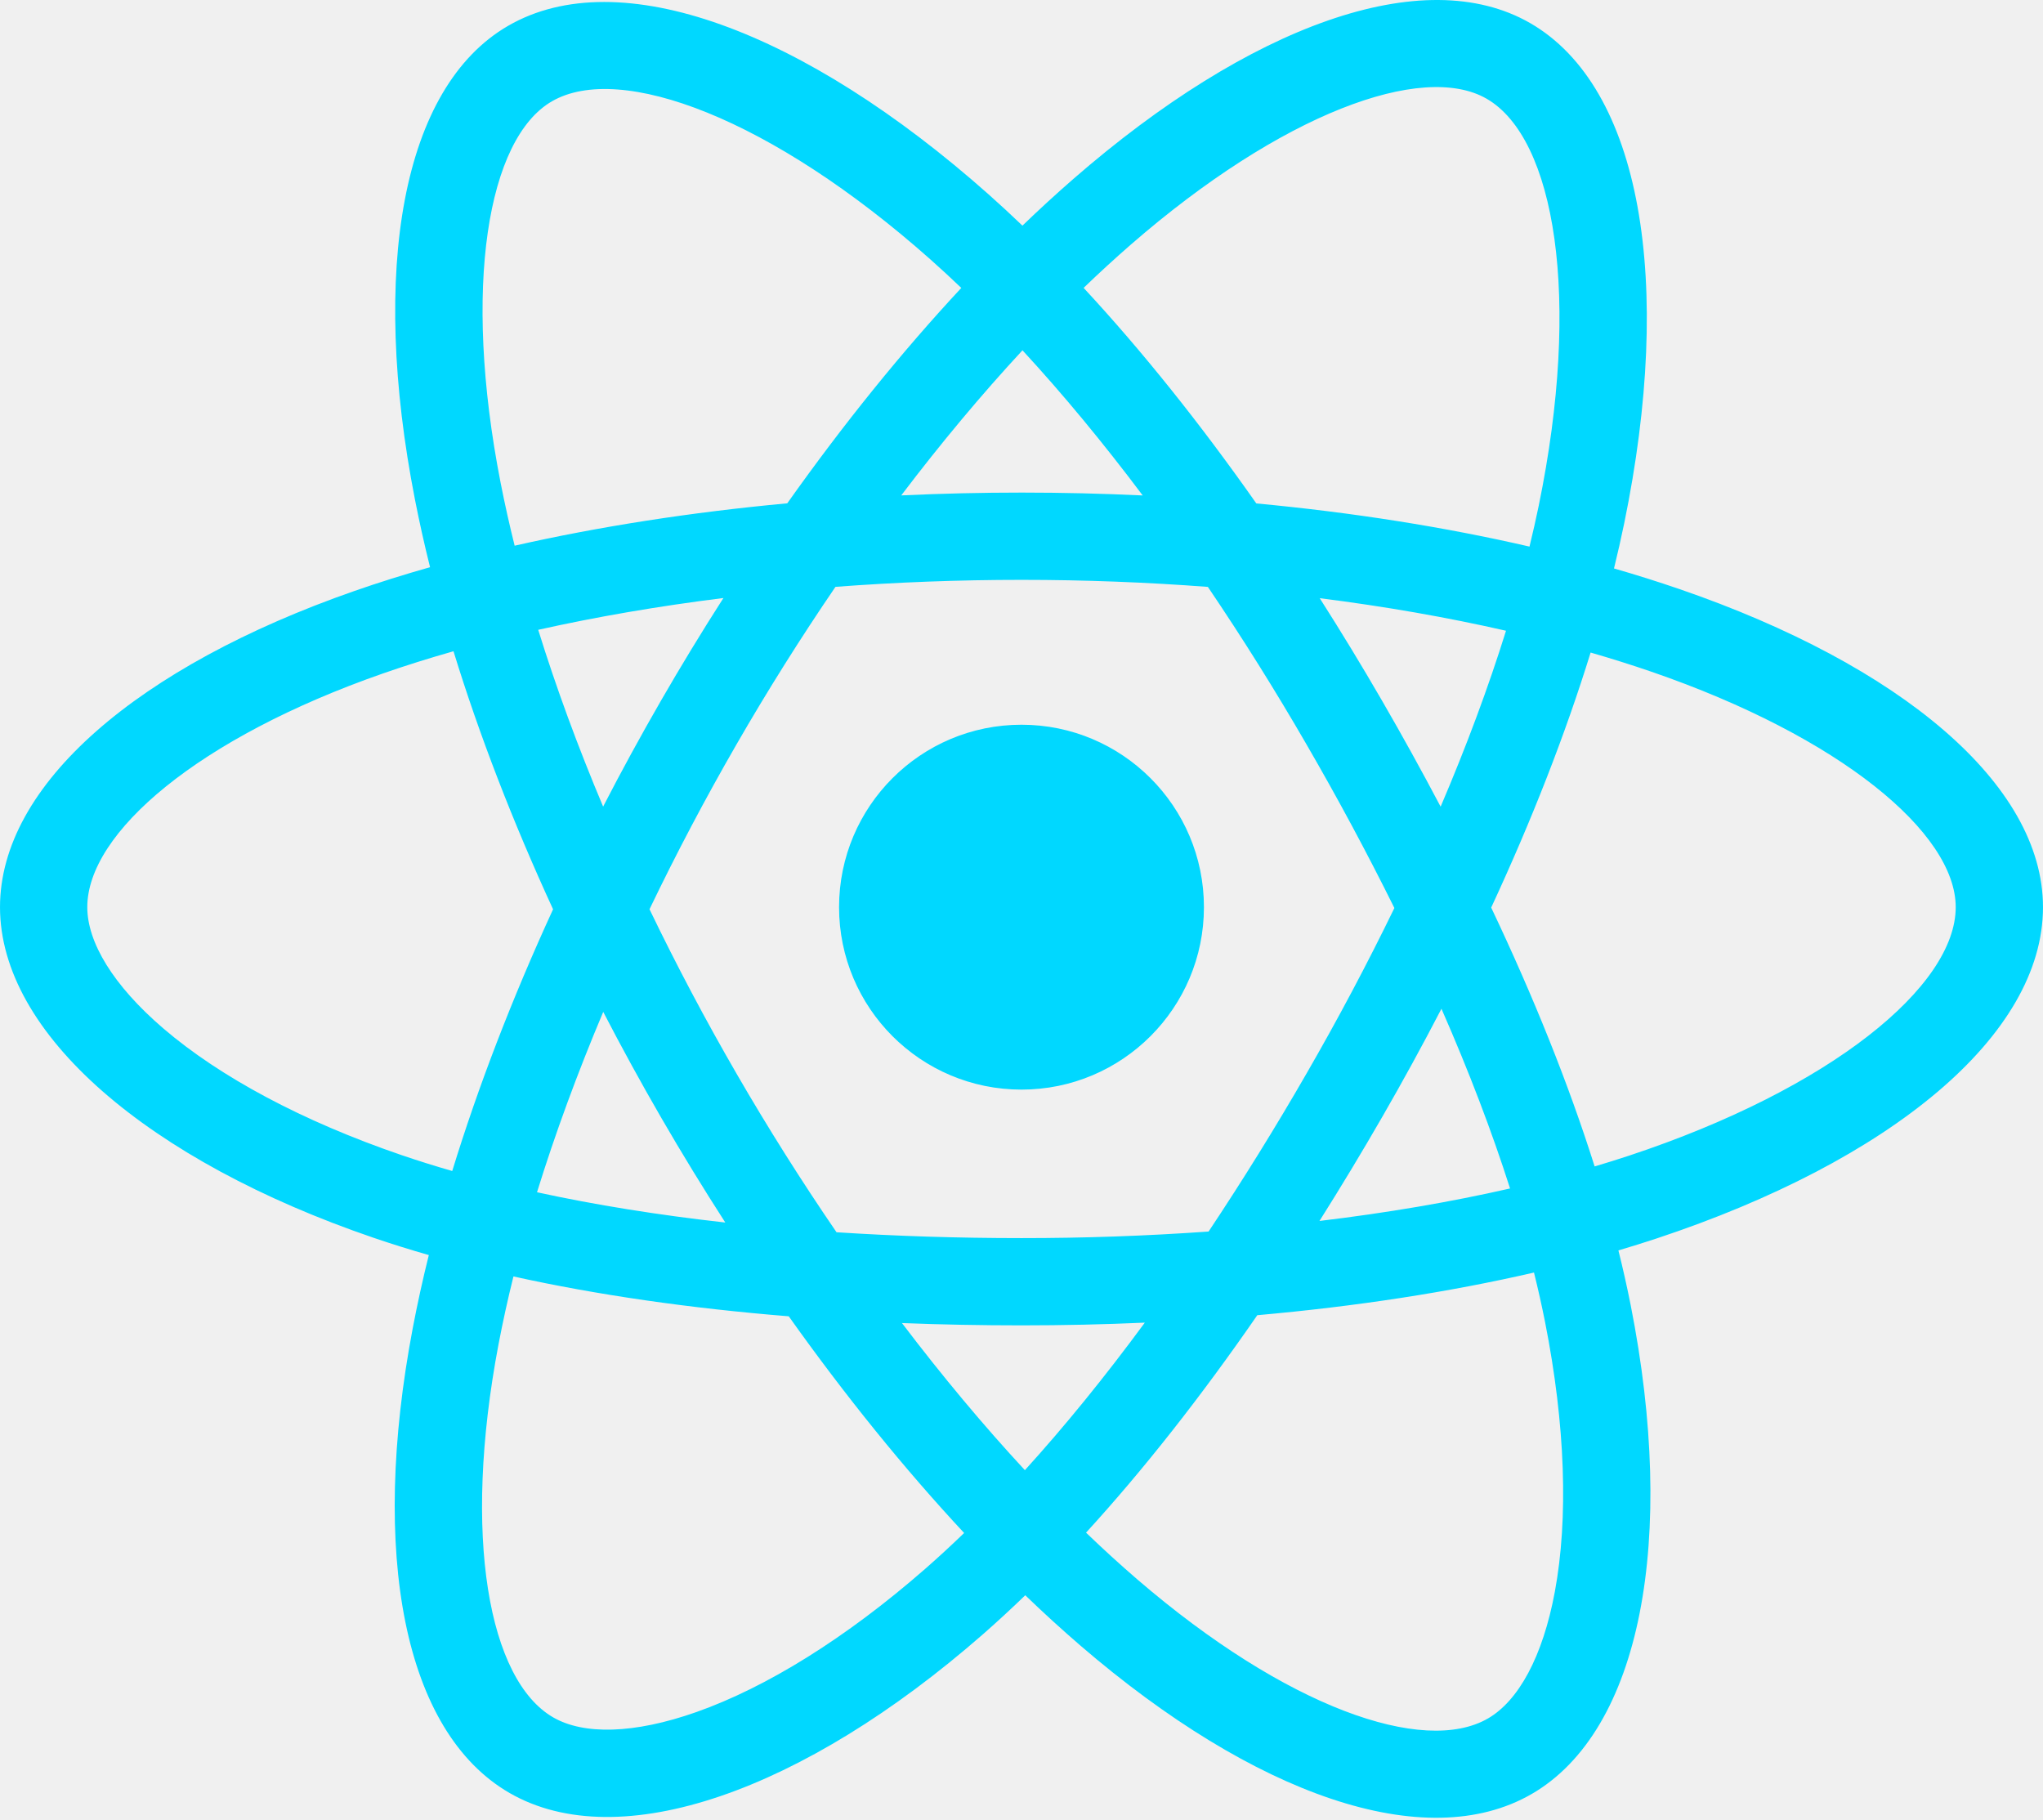
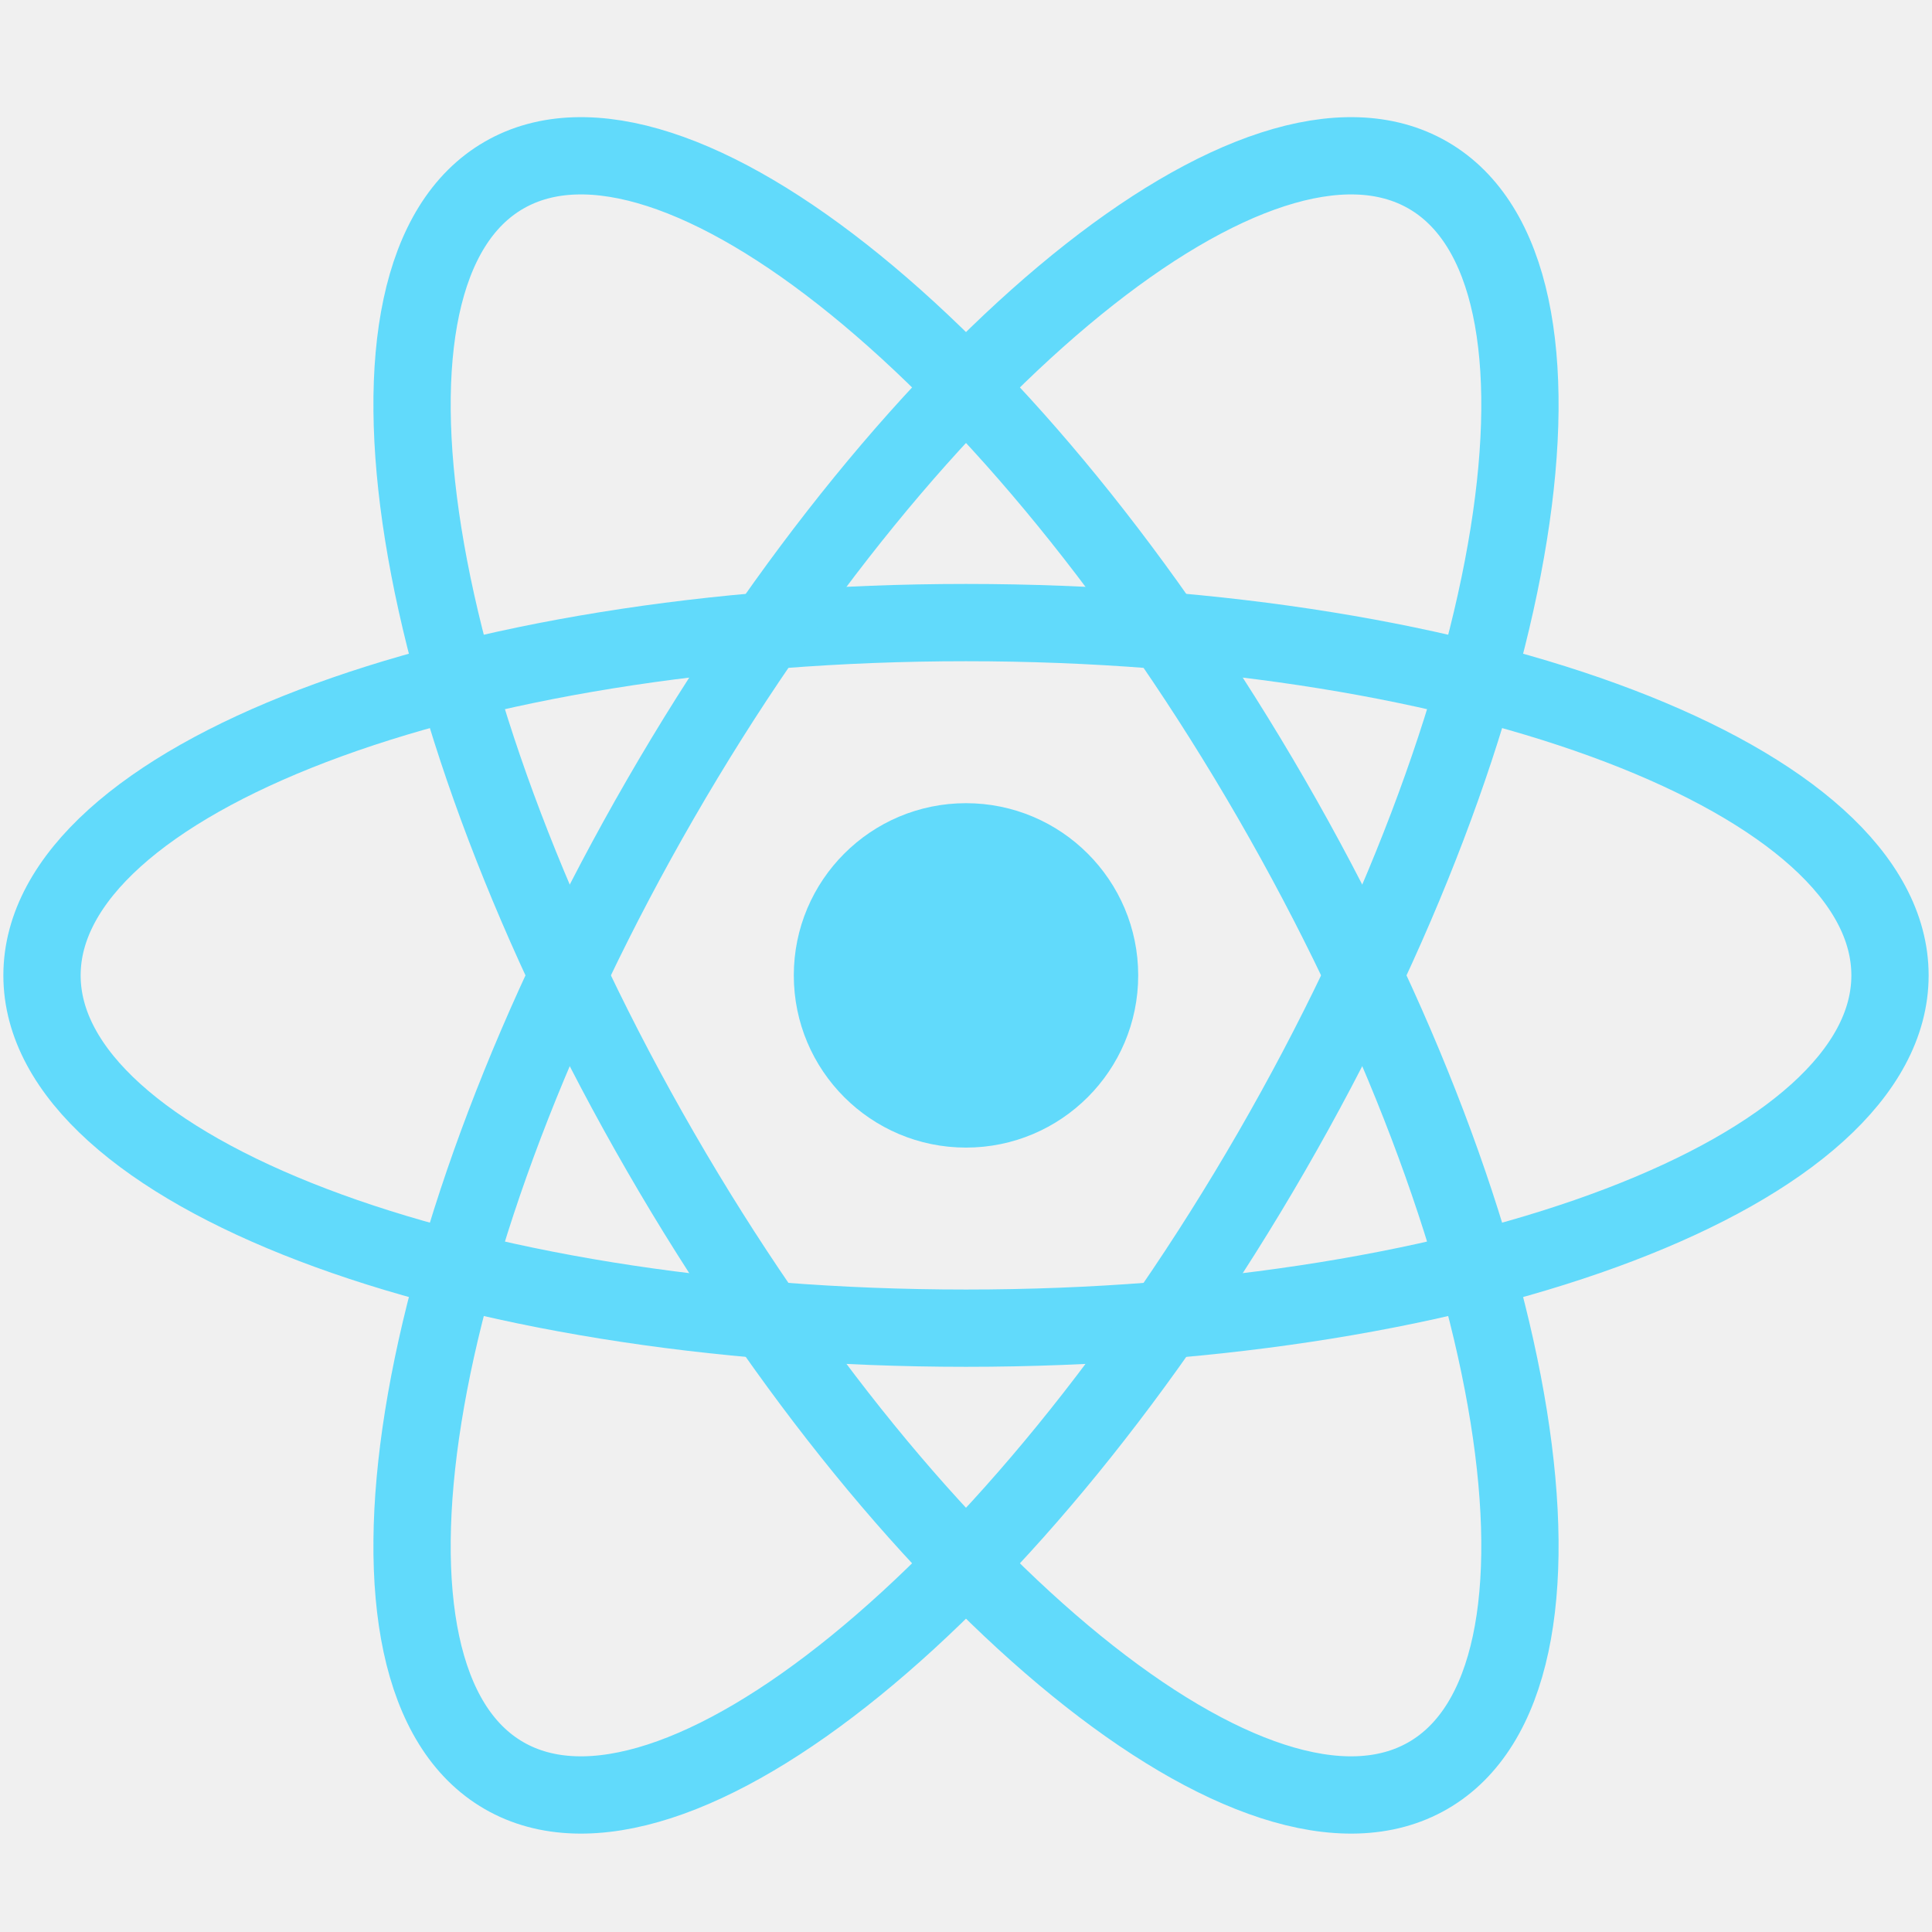
- <svg xmlns="http://www.w3.org/2000/svg" aria-hidden="true" role="img" class="iconify iconify--logos" width="35.93" height="32" preserveAspectRatio="xMidYMid meet" viewBox="0 0 256 228">
-   <path fill="#00D8FF" d="M210.483 73.824a171.49 171.49 0 0 0-8.24-2.597c.465-1.9.893-3.777 1.273-5.621c6.238-30.281 2.16-54.676-11.769-62.708c-13.355-7.7-35.196.329-57.254 19.526a171.23 171.23 0 0 0-6.375 5.848a155.866 155.866 0 0 0-4.241-3.917C100.759 3.829 77.587-4.822 63.673 3.233C50.33 10.957 46.379 33.89 51.995 62.588a170.974 170.974 0 0 0 1.892 8.48c-3.28.932-6.445 1.924-9.474 2.98C17.309 83.498 0 98.307 0 113.668c0 15.865 18.582 31.778 46.812 41.427a145.52 145.52 0 0 0 6.921 2.165a167.467 167.467 0 0 0-2.01 9.138c-5.354 28.2-1.173 50.591 12.134 58.266c13.744 7.926 36.812-.22 59.273-19.855a145.567 145.567 0 0 0 5.342-4.923a168.064 168.064 0 0 0 6.92 6.314c21.758 18.722 43.246 26.282 56.54 18.586c13.731-7.949 18.194-32.003 12.4-61.268a145.016 145.016 0 0 0-1.535-6.842c1.62-.48 3.21-.974 4.76-1.488c29.348-9.723 48.443-25.443 48.443-41.52c0-15.417-17.868-30.326-45.517-39.844Zm-6.365 70.984c-1.4.463-2.836.91-4.3 1.345c-3.24-10.257-7.612-21.163-12.963-32.432c5.106-11 9.31-21.767 12.459-31.957c2.619.758 5.16 1.557 7.61 2.4c23.69 8.156 38.14 20.213 38.14 29.504c0 9.896-15.606 22.743-40.946 31.14Zm-10.514 20.834c2.562 12.94 2.927 24.64 1.23 33.787c-1.524 8.219-4.59 13.698-8.382 15.893c-8.067 4.67-25.32-1.4-43.927-17.412a156.726 156.726 0 0 1-6.437-5.87c7.214-7.889 14.423-17.06 21.459-27.246c12.376-1.098 24.068-2.894 34.671-5.345a134.17 134.17 0 0 1 1.386 6.193ZM87.276 214.515c-7.882 2.783-14.16 2.863-17.955.675c-8.075-4.657-11.432-22.636-6.853-46.752a156.923 156.923 0 0 1 1.869-8.499c10.486 2.32 22.093 3.988 34.498 4.994c7.084 9.967 14.501 19.128 21.976 27.15a134.668 134.668 0 0 1-4.877 4.492c-9.933 8.682-19.886 14.842-28.658 17.94ZM50.35 144.747c-12.483-4.267-22.792-9.812-29.858-15.863c-6.35-5.437-9.555-10.836-9.555-15.216c0-9.322 13.897-21.212 37.076-29.293c2.813-.98 5.757-1.905 8.812-2.773c3.204 10.42 7.406 21.315 12.477 32.332c-5.137 11.18-9.399 22.249-12.634 32.792a134.718 134.718 0 0 1-6.318-1.979Zm12.378-84.26c-4.811-24.587-1.616-43.134 6.425-47.789c8.564-4.958 27.502 2.111 47.463 19.835a144.318 144.318 0 0 1 3.841 3.545c-7.438 7.987-14.787 17.08-21.808 26.988c-12.04 1.116-23.565 2.908-34.161 5.309a160.342 160.342 0 0 1-1.76-7.887Zm110.427 27.268a347.8 347.8 0 0 0-7.785-12.803c8.168 1.033 15.994 2.404 23.343 4.08c-2.206 7.072-4.956 14.465-8.193 22.045a381.151 381.151 0 0 0-7.365-13.322Zm-45.032-43.861c5.044 5.465 10.096 11.566 15.065 18.186a322.04 322.04 0 0 0-30.257-.006c4.974-6.559 10.069-12.652 15.192-18.18ZM82.802 87.83a323.167 323.167 0 0 0-7.227 13.238c-3.184-7.553-5.909-14.98-8.134-22.152c7.304-1.634 15.093-2.97 23.209-3.984a321.524 321.524 0 0 0-7.848 12.897Zm8.081 65.352c-8.385-.936-16.291-2.203-23.593-3.793c2.26-7.3 5.045-14.885 8.298-22.6a321.187 321.187 0 0 0 7.257 13.246c2.594 4.48 5.28 8.868 8.038 13.147Zm37.542 31.03c-5.184-5.592-10.354-11.779-15.403-18.433c4.902.192 9.899.29 14.978.29c5.218 0 10.376-.117 15.453-.343c-4.985 6.774-10.018 12.97-15.028 18.486Zm52.198-57.817c3.422 7.8 6.306 15.345 8.596 22.52c-7.422 1.694-15.436 3.058-23.88 4.071a382.417 382.417 0 0 0 7.859-13.026a347.403 347.403 0 0 0 7.425-13.565Zm-16.898 8.101a358.557 358.557 0 0 1-12.281 19.815a329.4 329.4 0 0 1-23.444.823c-7.967 0-15.716-.248-23.178-.732a310.202 310.202 0 0 1-12.513-19.846h.001a307.41 307.41 0 0 1-10.923-20.627a310.278 310.278 0 0 1 10.89-20.637l-.001.001a307.318 307.318 0 0 1 12.413-19.761c7.613-.576 15.42-.876 23.31-.876H128c7.926 0 15.743.303 23.354.883a329.357 329.357 0 0 1 12.335 19.695a358.489 358.489 0 0 1 11.036 20.54a329.472 329.472 0 0 1-11 20.722Zm22.56-122.124c8.572 4.944 11.906 24.881 6.52 51.026c-.344 1.668-.73 3.367-1.15 5.09c-10.622-2.452-22.155-4.275-34.23-5.408c-7.034-10.017-14.323-19.124-21.64-27.008a160.789 160.789 0 0 1 5.888-5.4c18.9-16.447 36.564-22.941 44.612-18.3ZM128 90.808c12.625 0 22.86 10.235 22.86 22.86s-10.235 22.86-22.86 22.86s-22.86-10.235-22.86-22.86s10.235-22.86 22.86-22.86Z" />
+ <svg xmlns="http://www.w3.org/2000/svg" width="100" height="100" viewBox="0 0 100 100" fill="none">
+   <g clip-path="url(#clip0_118_22)">
+     <path d="M50 59.399C54.922 59.399 58.913 55.409 58.913 50.486C58.913 45.564 54.922 41.573 50 41.573C45.077 41.573 41.087 45.564 41.087 50.486C41.087 55.409 45.077 59.399 50 59.399Z" fill="#61DAFB" />
+     <path d="M50 68.746C76.414 68.746 97.826 60.571 97.826 50.486C97.826 40.4 76.414 32.225 50 32.225C23.586 32.225 2.174 40.4 2.174 50.486C2.174 60.571 23.586 68.746 50 68.746Z" stroke="#61DAFB" stroke-width="4" />
+     <path d="M34.186 59.616C47.392 82.491 65.179 96.947 73.913 91.904C82.647 86.862 79.021 64.23 65.814 41.355C52.608 18.48 34.821 4.024 26.087 9.067C17.353 14.11 20.979 36.741 34.186 59.616Z" stroke="#61DAFB" stroke-width="4" />
+     <path d="M34.186 41.355C20.979 64.23 17.353 86.862 26.087 91.904C34.821 96.947 52.608 82.491 65.814 59.616C79.021 36.741 82.647 14.11 73.913 9.067C65.179 4.024 47.392 18.48 34.186 41.355Z" stroke="#61DAFB" stroke-width="4" />
+   </g>
+   <defs>
+     <clipPath id="clip0_118_22">
+       <rect width="100" height="88.972" fill="white" transform="translate(0 6)" />
+     </clipPath>
+   </defs>
</svg>
